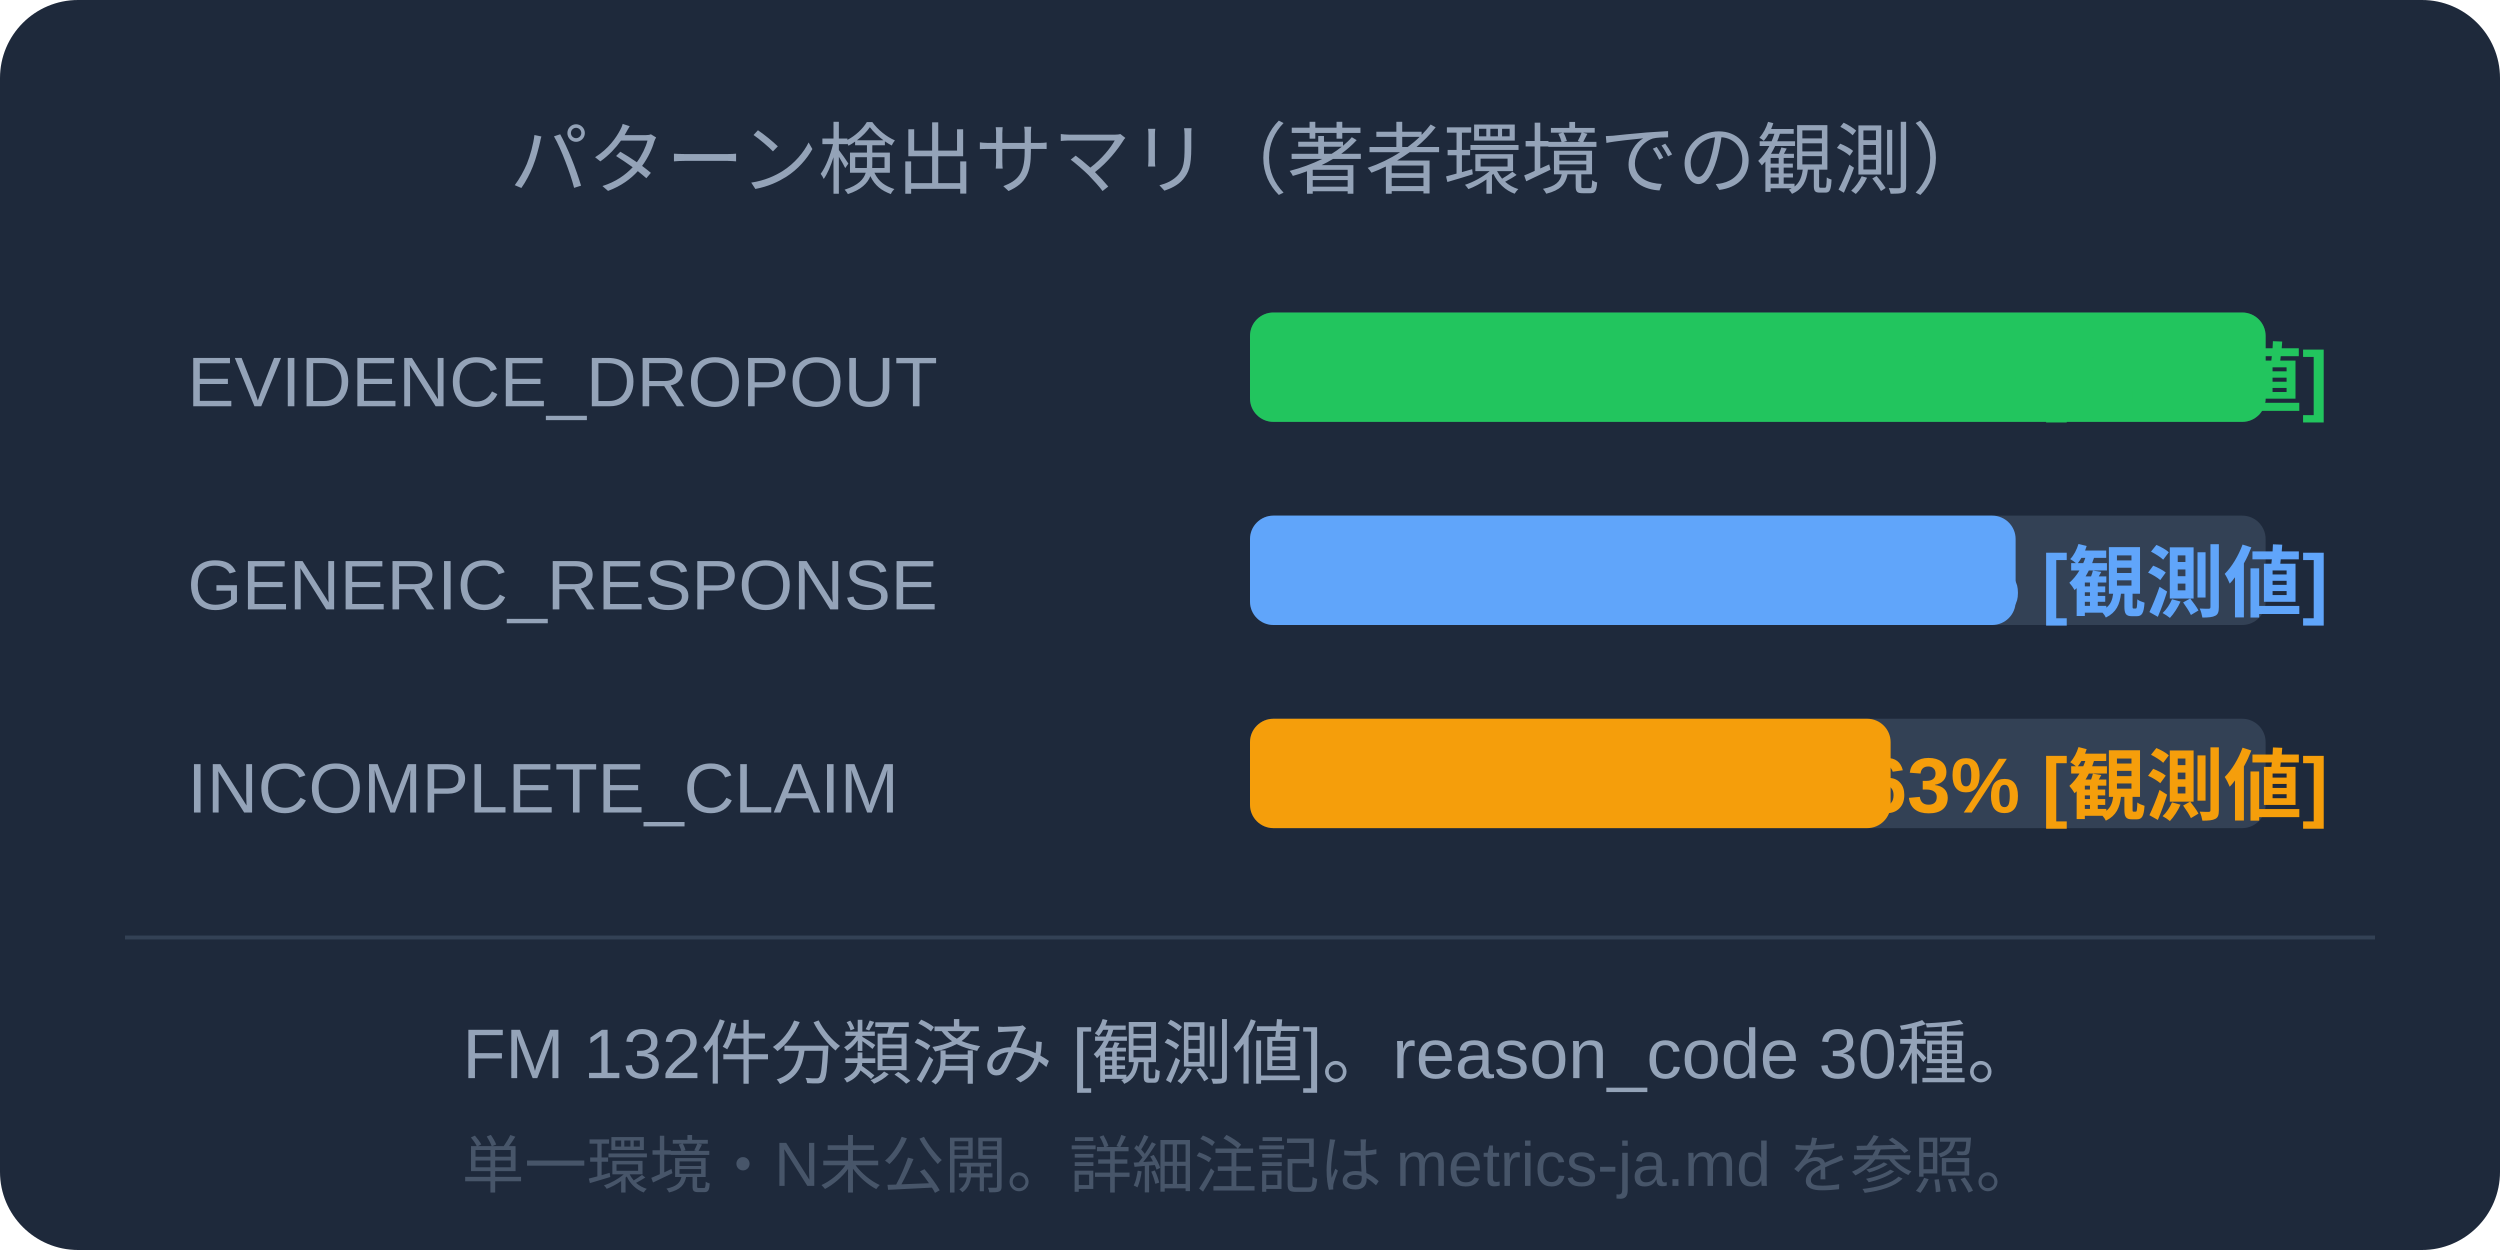
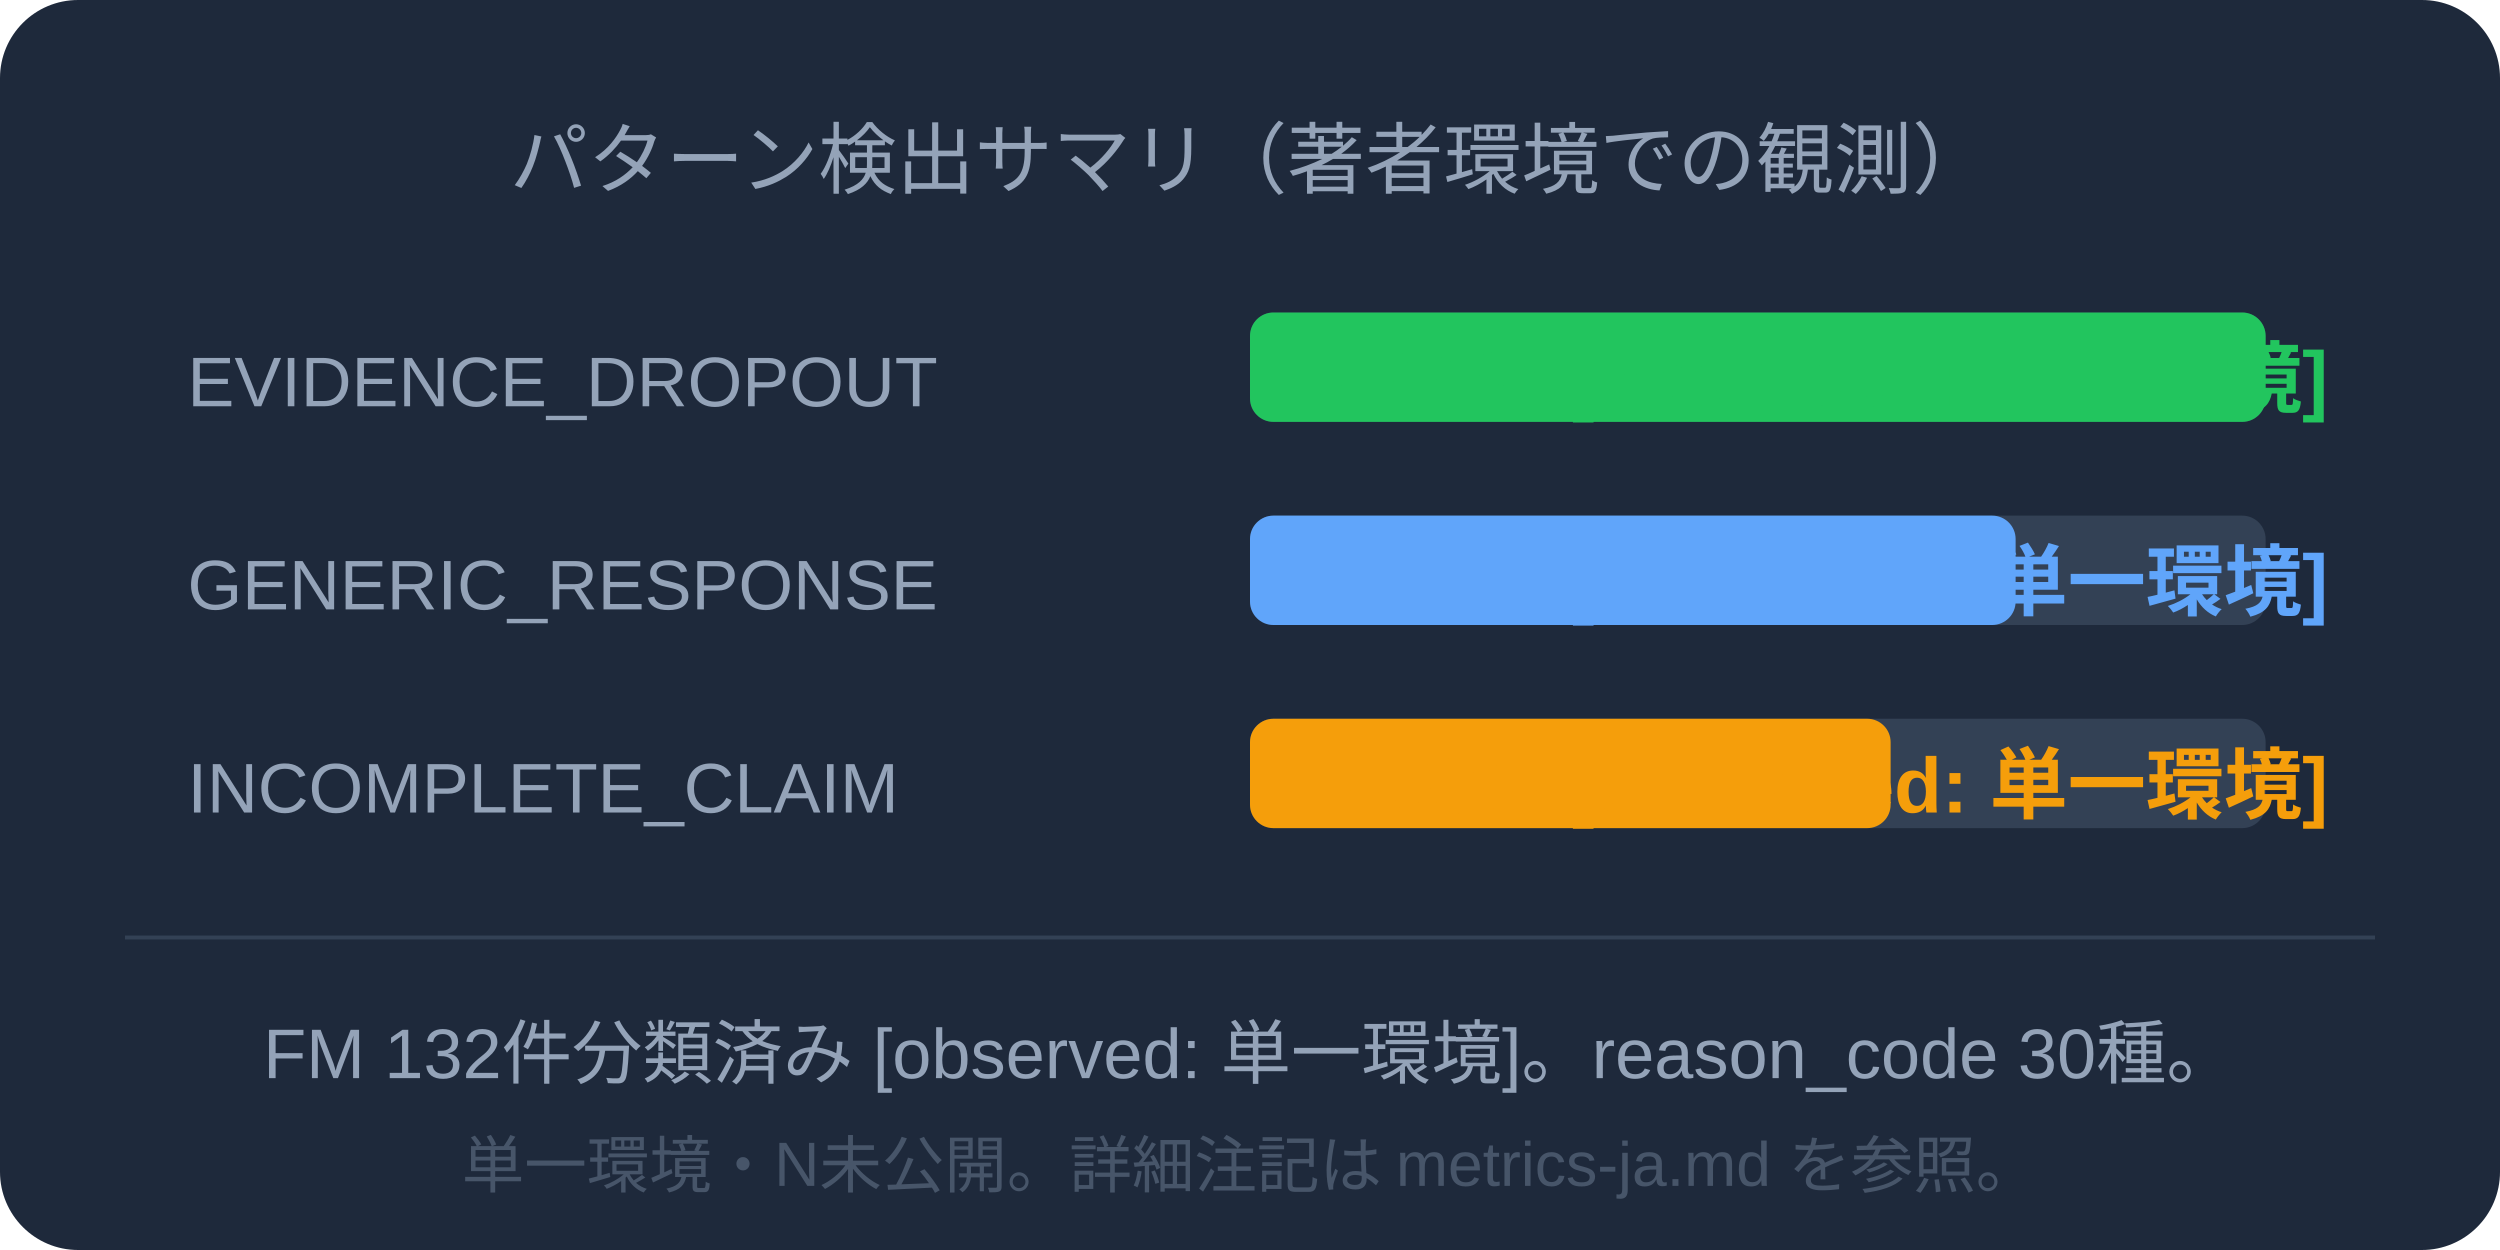
<svg xmlns="http://www.w3.org/2000/svg" viewBox="0 0 320 160" font-family="Segoe UI, Arial, sans-serif">
  <rect width="320" height="160" fill="#1e293b" rx="10" />
  <text x="160" y="24" text-anchor="middle" fill="#94a3b8" font-size="10">パターン検出サマリ（著者環境での観測）</text>
  <text x="24" y="52" fill="#94a3b8" font-size="9">EVIDENCE_DROPOUT</text>
  <rect x="160" y="40" width="130" height="14" fill="#334155" rx="3" />
  <rect x="160" y="40" width="130" height="14" fill="#22c55e" rx="3" />
-   <text x="298" y="52" text-anchor="end" fill="#22c55e" font-size="10" font-weight="600">~100% [観測値]</text>
+   <text x="298" y="52" text-anchor="end" fill="#22c55e" font-size="10" font-weight="600">~100% [observed: 単一環境]</text>
  <text x="24" y="78" fill="#94a3b8" font-size="9">GENERIC_RESPONSE</text>
  <rect x="160" y="66" width="130" height="14" fill="#334155" rx="3" />
  <rect x="160" y="66" width="98" height="14" fill="#60a5fa" rx="3" />
-   <text x="298" y="78" text-anchor="end" fill="#60a5fa" font-size="10" font-weight="600">~75% [観測値]</text>
+   <text x="298" y="78" text-anchor="end" fill="#60a5fa" font-size="10" font-weight="600">~75% [observed: 単一環境]</text>
  <text x="24" y="104" fill="#94a3b8" font-size="9">INCOMPLETE_CLAIM</text>
  <rect x="160" y="92" width="130" height="14" fill="#334155" rx="3" />
  <rect x="160" y="92" width="82" height="14" fill="#f59e0b" rx="3" />
-   <text x="298" y="104" text-anchor="end" fill="#f59e0b" font-size="10" font-weight="600">~63% [観測値]</text>
+   <text x="298" y="104" text-anchor="end" fill="#f59e0b" font-size="10" font-weight="600">~63% [observed: 単一環境]</text>
  <line x1="16" y1="120" x2="304" y2="120" stroke="#334155" stroke-width="0.5" />
-   <text x="160" y="138" text-anchor="middle" fill="#94a3b8" font-size="9">FM 132件分類済み [観測値]。reason_code 30種。</text>
+   <text x="160" y="138" text-anchor="middle" fill="#94a3b8" font-size="9">FM 132件分類済み [observed: 単一環境]。reason_code 30種。</text>
  <text x="160" y="152" text-anchor="middle" fill="#475569" font-size="8">単一環境・N未公開。詳細注記は metrics-ja.md を参照。</text>
</svg>
